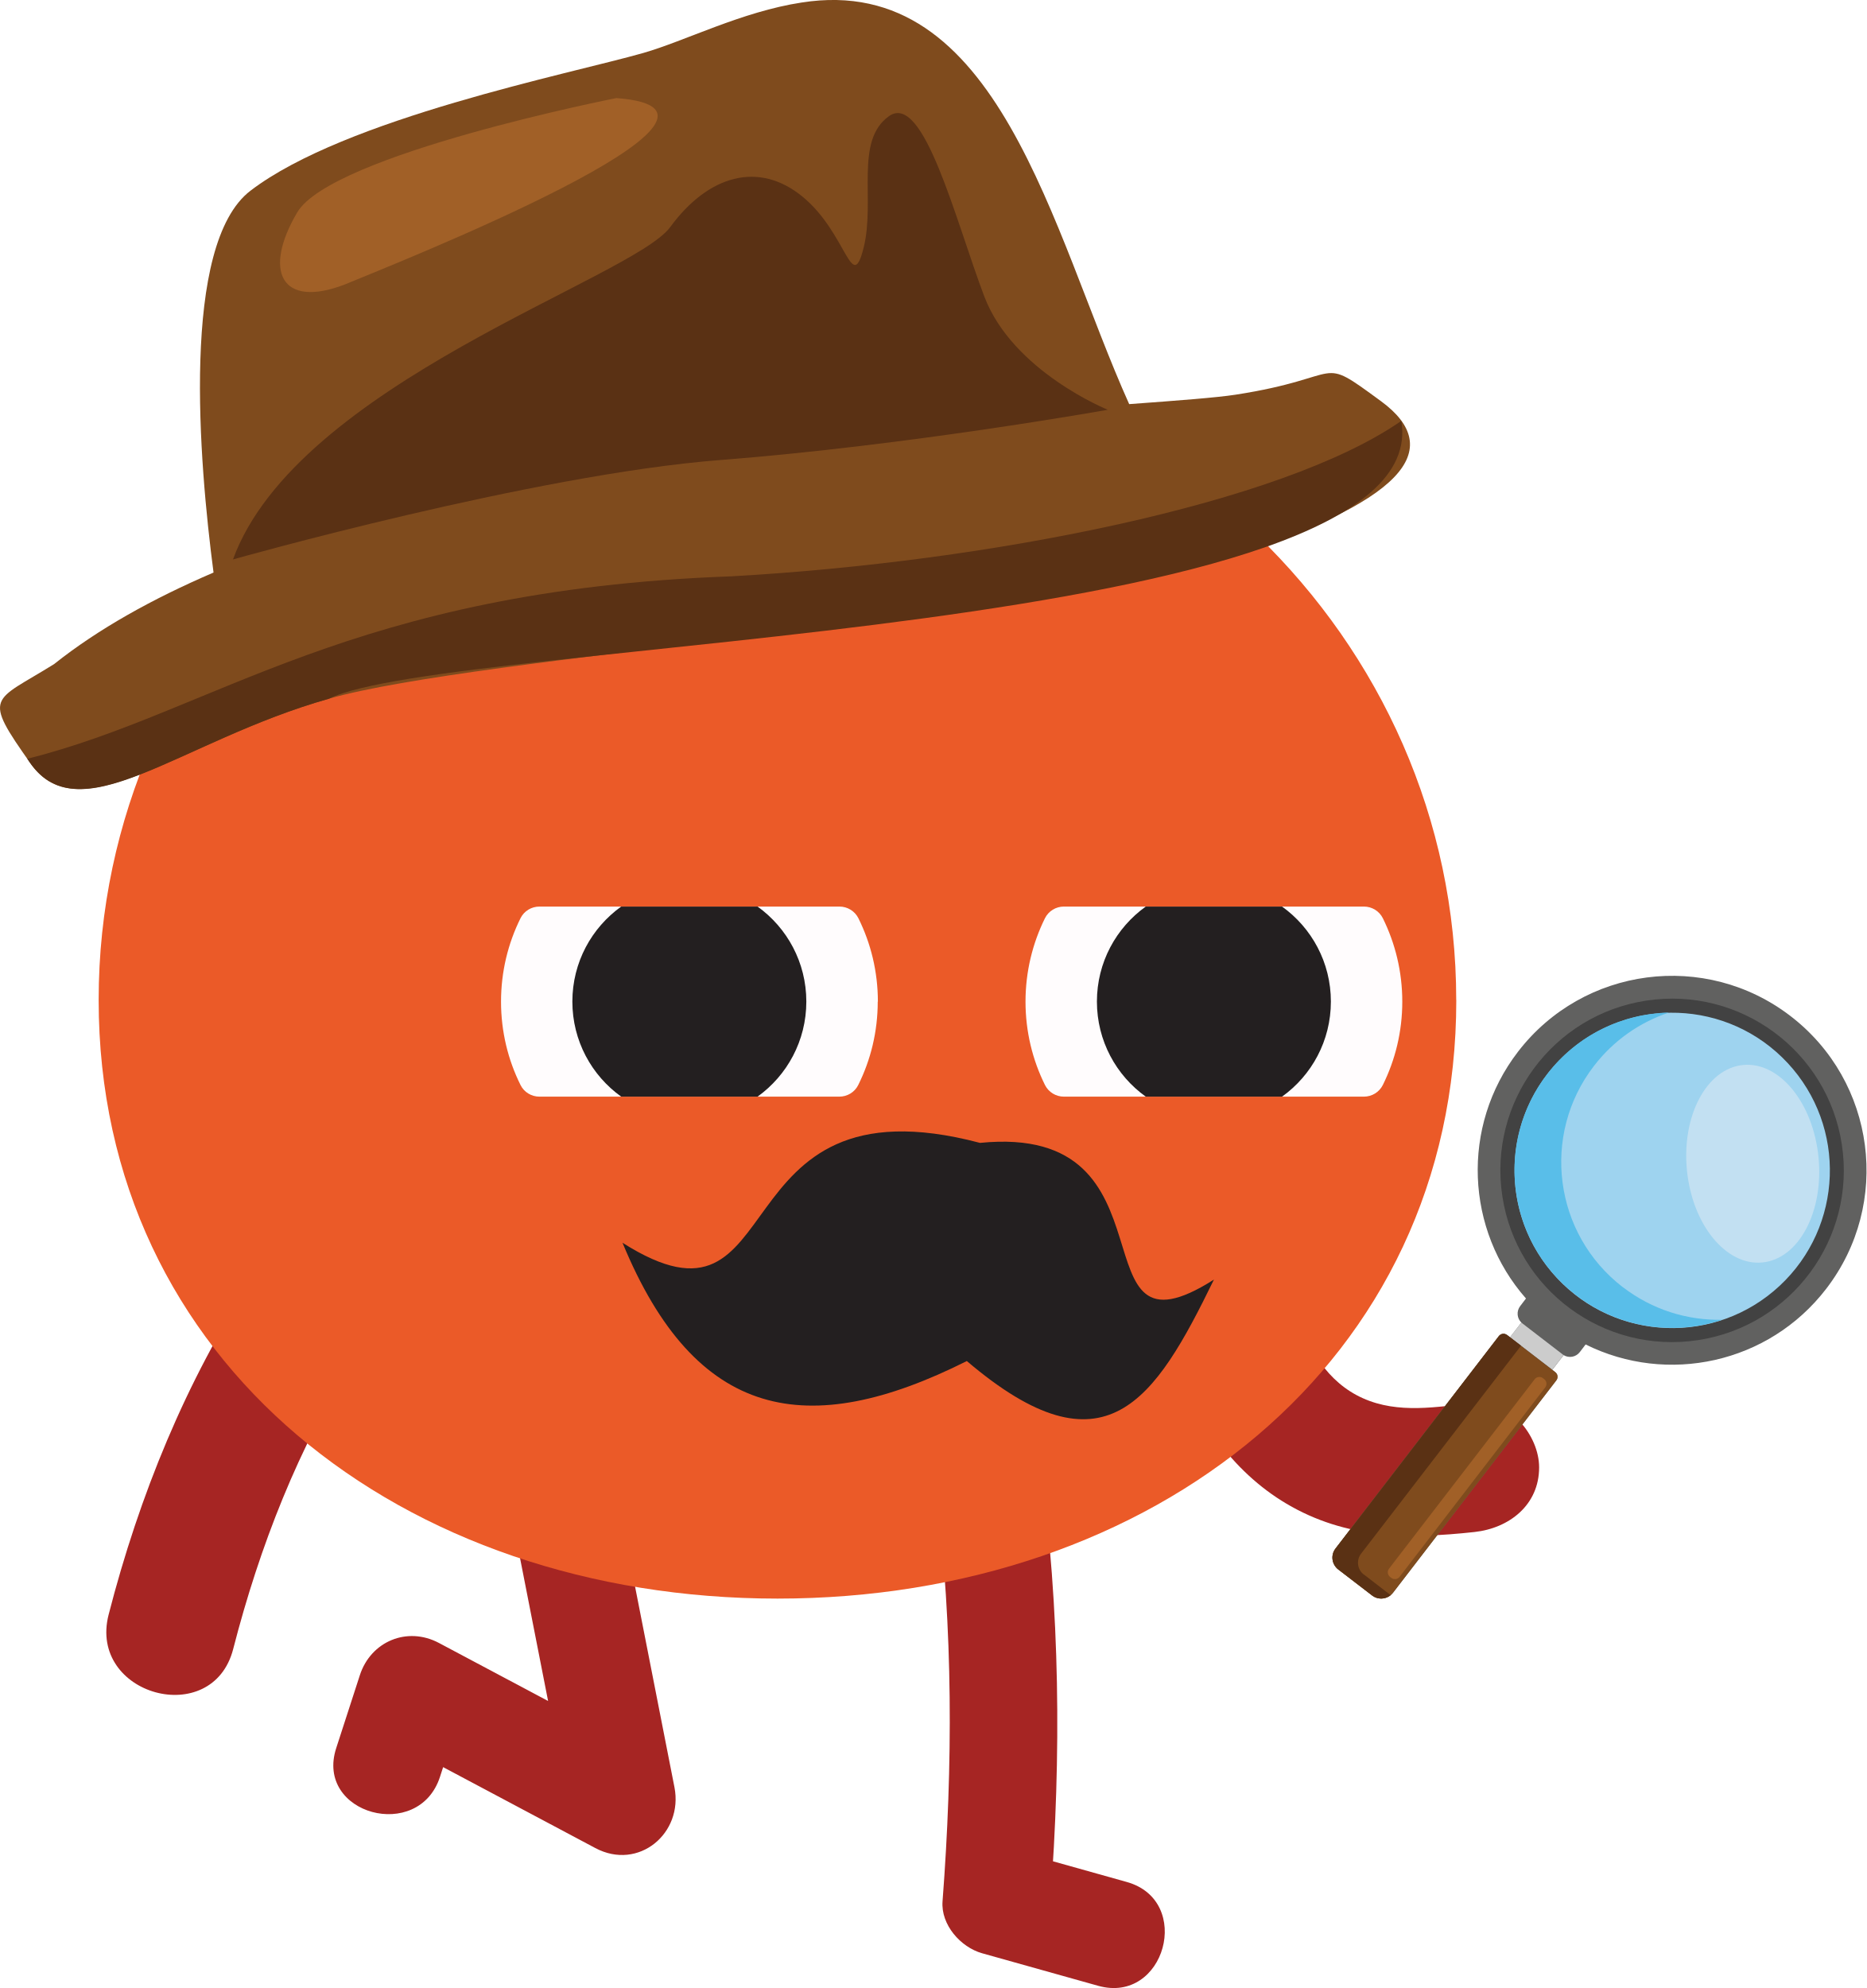
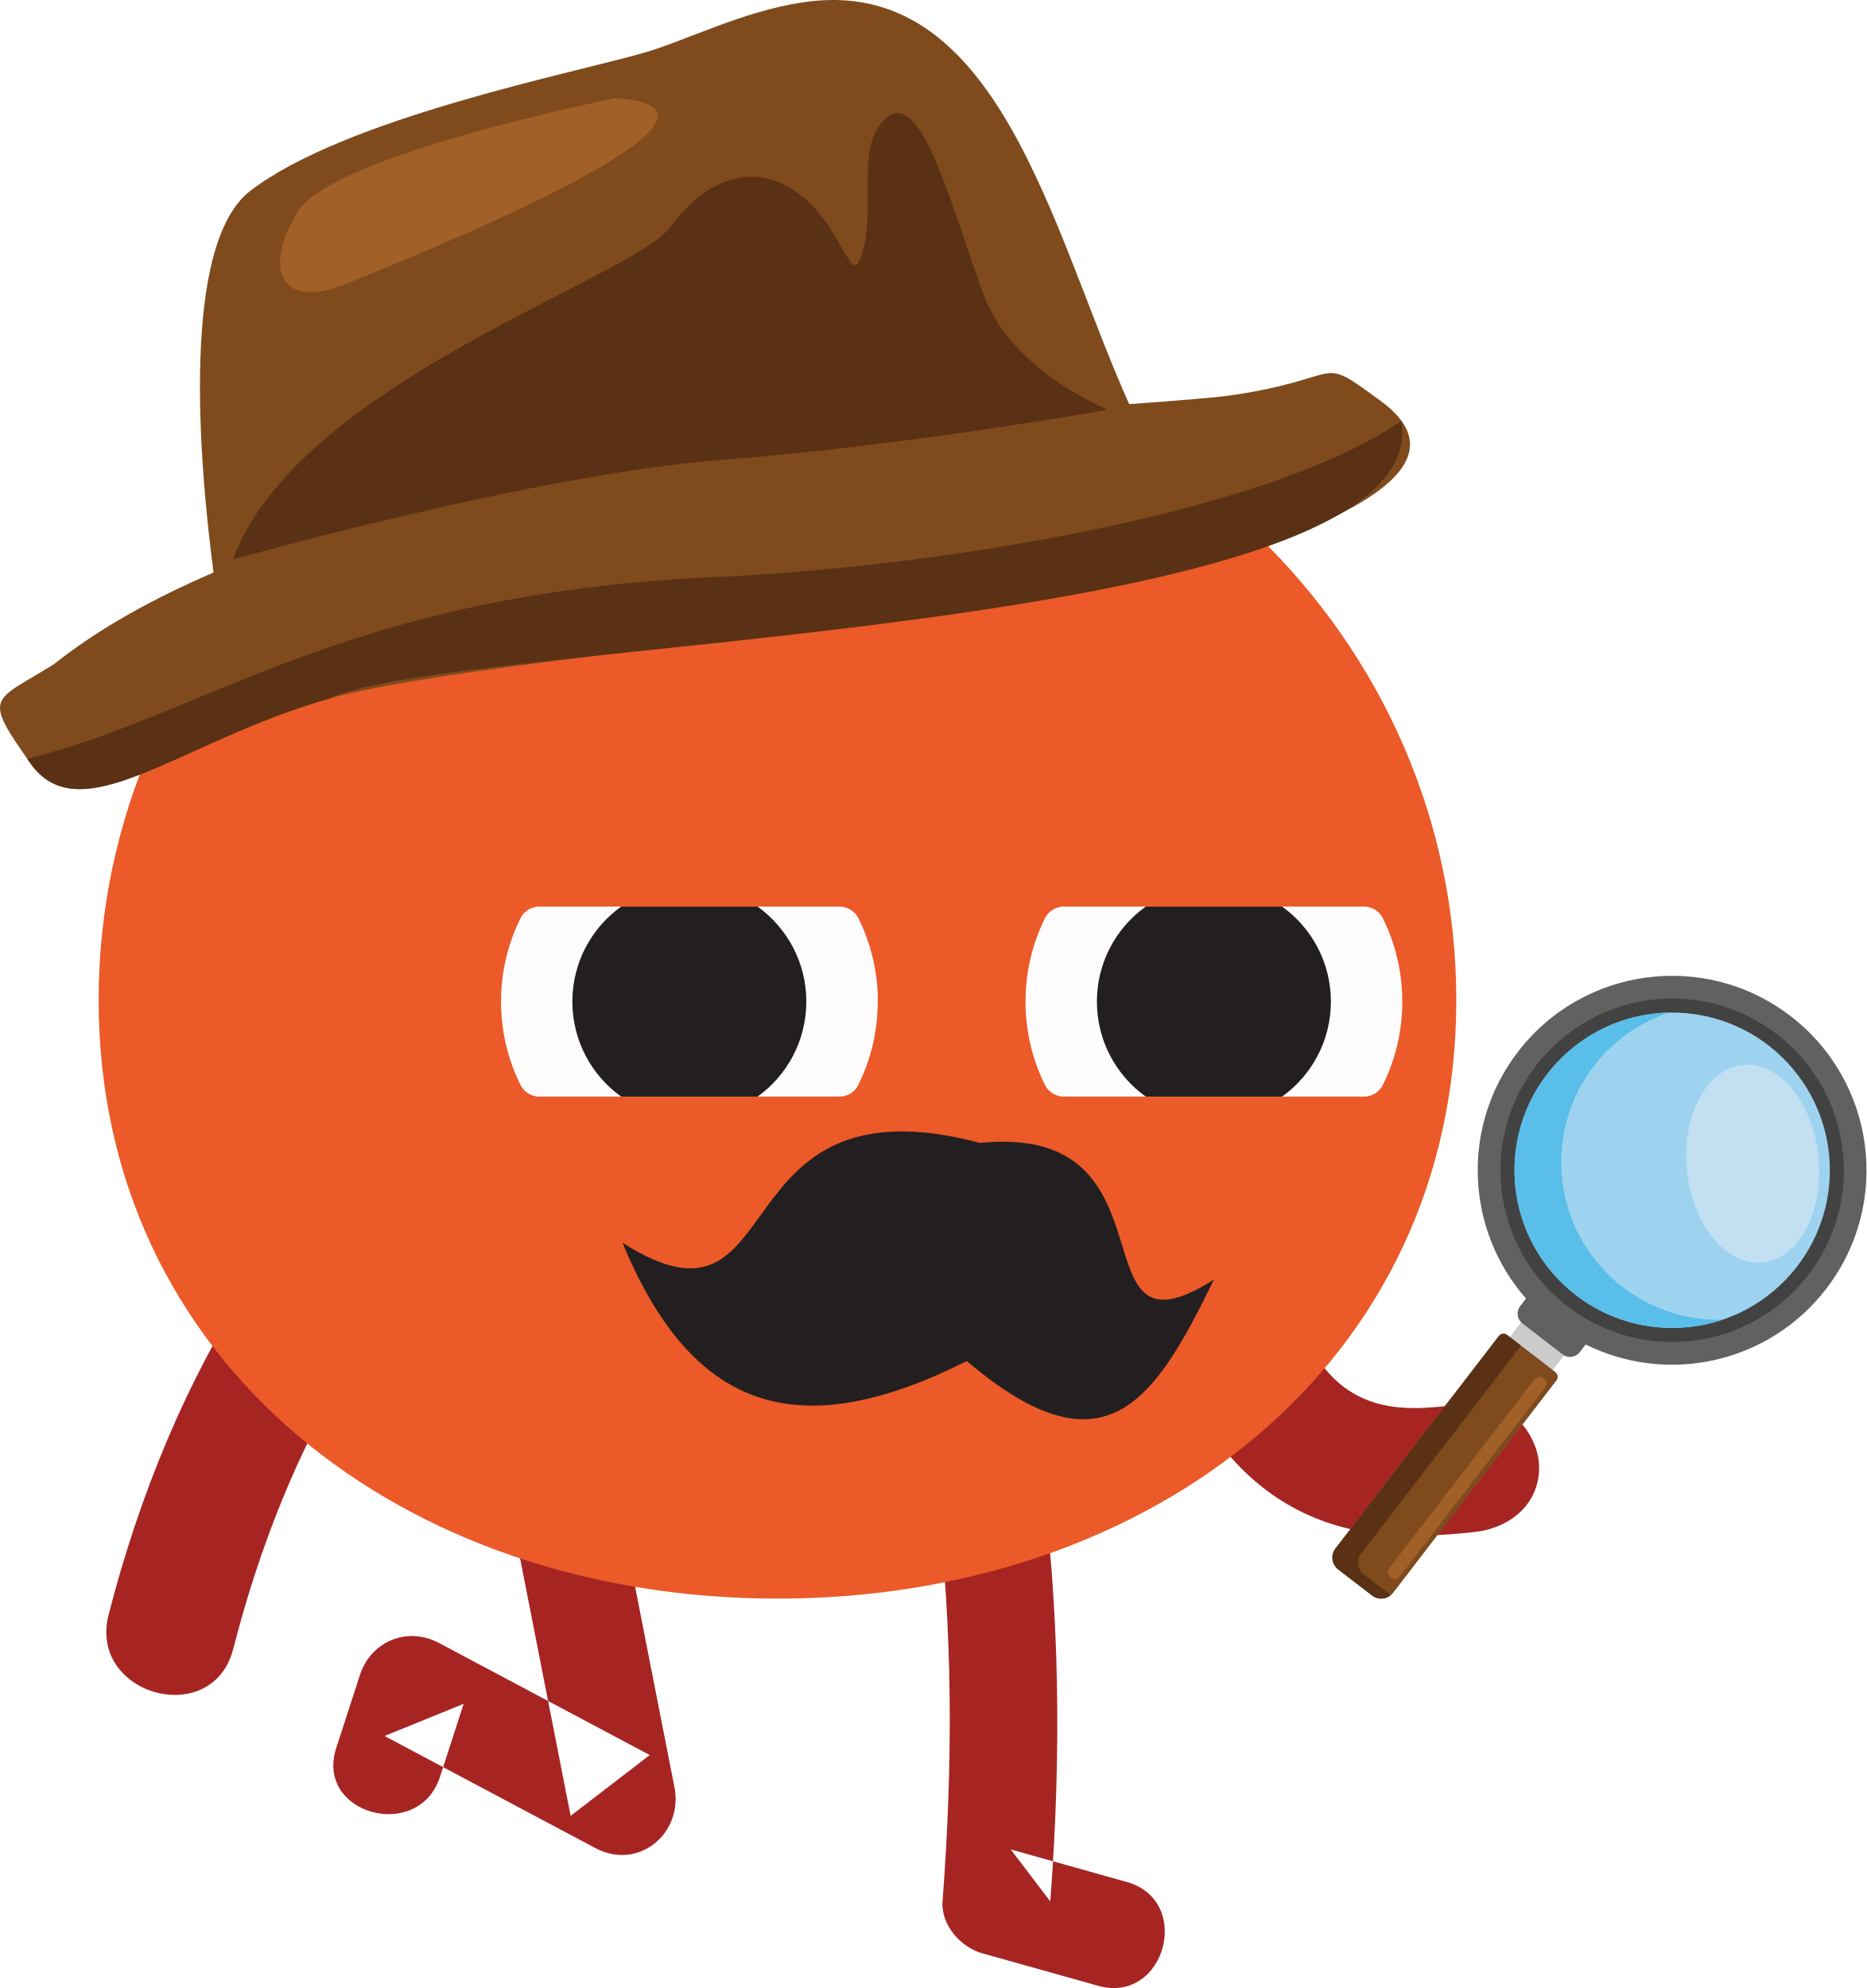
- <svg xmlns="http://www.w3.org/2000/svg" id="Calque_2" data-name="Calque 2" viewBox="0 0 271.33 288.96">
-   <defs>
-     <style>
-       .cls-1 {
-         fill: #a16027;
-       }
- 
-       .cls-2 {
-         fill: #231f20;
-       }
- 
-       .cls-3 {
-         fill: #ccc;
-       }
- 
-       .cls-4 {
-         fill: #9ed3ef;
-       }
- 
-       .cls-5 {
-         fill: #424242;
-       }
- 
-       .cls-6 {
-         fill: #eb5a28;
-       }
- 
-       .cls-7 {
-         fill: #7f4b1d;
-       }
- 
-       .cls-8 {
-         fill: #59bee9;
-       }
- 
-       .cls-9 {
-         fill: #fffcfd;
-       }
- 
-       .cls-10 {
-         fill: #a62523;
-       }
- 
-       .cls-11 {
-         fill: #5a3114;
-       }
- 
-       .cls-12 {
-         fill: #c2e0f2;
-       }
- 
-       .cls-13 {
-         fill: #616160;
-       }
-     </style>
-   </defs>
-   <g id="Calque_1-2" data-name="Calque 1">
-     <g>
-       <path class="cls-10" d="M63.96,258.26c1.15-3.54,2.29-7.07,3.44-10.61-3.83,1.56-7.66,3.12-11.5,4.68,10.21,5.43,20.43,10.86,30.64,16.29,6.28,3.34,12.81-2.14,11.5-8.84-3.46-17.61-6.91-35.21-10.37-52.82-1.94-9.88-17.03-5.69-15.09,4.16,3.46,17.61,6.91,35.21,10.37,52.82,3.83-2.95,7.66-5.89,11.5-8.84-10.21-5.43-20.43-10.86-30.64-16.29-4.6-2.45-9.9-.25-11.5,4.68-1.15,3.54-2.29,7.07-3.44,10.61-3.11,9.61,12,13.72,15.09,4.16h0Z" />
-       <path class="cls-10" d="M74.06,149.15c-31.09,19.1-49.35,50.84-58.27,85.54-3.01,11.71,15.1,16.71,18.11,4.99,7.7-29.94,22.68-57.75,49.64-74.31,10.28-6.32.86-22.57-9.48-16.22h0Z" />
-       <path class="cls-10" d="M214.35,203.9c-5.44.59-11.07,1.66-16.25-.67-5.08-2.27-8.28-7.34-9.31-12.66-.77-3.97-.56-6.92.94-10.6,2.25-5.52,7.19-9.43,11.57-13.22,9.16-7.92-4.17-21.15-13.28-13.28-6.91,5.97-13.01,12.35-16.24,21.08-2.59,7.01-2.68,14.99-.83,22.2,2.28,8.88,8.13,17.13,16.06,21.82,8.64,5.11,17.71,5.16,27.33,4.11,5.04-.55,9.39-3.92,9.39-9.39,0-4.65-4.32-9.95-9.39-9.39h0Z" />
-       <path class="cls-10" d="M120.38,160.05c16.76,36.28,19.65,76.93,16.63,116.31-.26,3.4,2.62,6.67,5.75,7.55,5.62,1.58,11.24,3.15,16.87,4.73,9.72,2.72,13.86-12.38,4.16-15.09-5.62-1.58-11.24-3.15-16.87-4.73l5.75,7.55c3.25-42.33-.8-85.32-18.77-124.21-1.77-3.84-7.31-4.8-10.71-2.81-3.94,2.3-4.59,6.86-2.81,10.71h0Z" />
-       <path class="cls-6" d="M211.69,145.36c0,52.73-44.18,87-98.67,87S14.34,198.09,14.34,145.36,58.52,49.89,113.01,49.89s98.67,42.74,98.67,95.47Z" />
-       <g>
-         <g>
-           <path class="cls-9" d="M203.84,145.59c0,4.36-1.02,8.47-2.83,12.12-.52,1.04-1.59,1.69-2.75,1.69h-43.61c-1.16,0-2.23-.65-2.75-1.69-1.81-3.65-2.83-7.77-2.83-12.12s1.02-8.47,2.83-12.13c.52-1.04,1.59-1.69,2.75-1.69h43.61c1.16,0,2.23.65,2.75,1.69,1.81,3.66,2.83,7.78,2.83,12.13Z" />
-           <path class="cls-2" d="M193.46,145.58c0,5.7-2.8,10.74-7.1,13.82h-19.81c-4.3-3.08-7.1-8.12-7.1-13.82s2.8-10.73,7.1-13.81h19.81c4.3,3.08,7.1,8.12,7.1,13.81Z" />
-         </g>
-         <g>
-           <path class="cls-9" d="M127.59,145.59c0,4.36-1.02,8.48-2.84,12.13-.52,1.04-1.59,1.68-2.74,1.68h-43.6c-1.16,0-2.23-.65-2.74-1.68-1.82-3.65-2.84-7.77-2.84-12.13s1.02-8.48,2.84-12.14c.52-1.04,1.59-1.68,2.75-1.68h43.6c1.16,0,2.23.65,2.75,1.68,1.82,3.66,2.84,7.78,2.84,12.14Z" />
-           <path class="cls-2" d="M117.21,145.58c0,5.7-2.8,10.74-7.09,13.82h-19.82c-4.3-3.08-7.1-8.12-7.1-13.82s2.8-10.73,7.1-13.81h19.82c4.29,3.08,7.09,8.12,7.09,13.81Z" />
-         </g>
-       </g>
-       <g>
-         <path id="path374672" class="cls-7" d="M116.51.37c-8.67,1.32-16.97,5.61-23,7.33-10.73,3.06-43.33,9.49-57.1,20.02-10.16,7.77-7.48,39.42-5.37,55.5-8.85,3.8-16.76,8.2-23.18,13.31-8.94,5.58-10.52,4.42-3.36,14.52,7.16,10.09,21.87-3.38,43.33-9.5,21.45-6.12,100.44-11.33,128.52-19.87,28.08-8.54,33.86-16.43,24.39-23.37-9.47-6.94-4.74-3.47-21.14-.94-2.72.42-8.24.84-15.46,1.37C152.85,33.65,145.2-4.16,116.51.37h0Z" />
-         <path id="path390627" class="cls-11" d="M203.69,61.18c-17.35,12.08-59.97,20.49-97.37,22.59-55.4,2-75.12,19.69-102.35,26.52,7.28,11.56,21.9-2.56,43.86-8.73,17.16-8.65,161.29-9.04,155.86-40.38Z" />
-         <path id="path394099" class="cls-11" d="M33.85,81.32s43.59-12.34,70.91-14.46c27.32-2.12,56.27-7.3,56.27-7.3,0,0-13.81-5.56-17.95-16.47-4.14-10.91-8.8-29.79-13.85-26.21-5.05,3.58-1.96,12.2-3.69,19.12-1.73,6.92-2.42-2.08-8.84-7.38-6.42-5.31-13.78-3.12-19.27,4.38-5.49,7.5-54.23,22.73-63.57,48.33h0Z" />
-         <path id="path394214" class="cls-1" d="M89.63,14.25s-41.44,8.16-46.43,16.63c-4.99,8.47-2.38,14.02,6.87,10.49,7.33-3.04,63.69-25.3,39.56-27.11h0Z" />
-       </g>
-       <path id="path381424" class="cls-2" d="M142.45,166.12c-38.54-10.19-26.98,30.37-51.96,14.52,10.64,25.8,26.88,28.81,50.05,17.19,20.1,17.1,27.33,5.79,35.92-11.84-20.81,13.23-4.37-22.83-34-19.87h0Z" />
-       <g>
-         <path class="cls-13" d="M202.49,231.51l23.74-30.87c.29-.38.22-.91-.16-1.2l-.43-.33,1.65-2.14c.78.47,1.8.29,2.36-.45l.84-1.1c11.85,5.9,26.6,2.8,34.97-8.09,9.52-12.37,7.2-30.12-5.17-39.63-12.37-9.52-30.12-7.2-39.63,5.17-8.37,10.89-7.58,25.94,1.16,35.87l-.84,1.1c-.57.74-.48,1.77.17,2.4l-1.65,2.14-.43-.33c-.38-.29-.91-.22-1.2.16l-23.74,30.87c-.73.95-.55,2.31.4,3.04l4.92,3.78c.95.73,2.31.55,3.04-.4Z" />
-         <path class="cls-3" d="M227.29,196.96c-.06-.04-.12-.07-.17-.12l-5.81-4.47c-.06-.04-.11-.09-.16-.14l-1.65,2.14,6.14,4.72,1.65-2.14Z" />
-         <path class="cls-7" d="M202.49,231.51l23.74-30.87c.29-.38.22-.91-.16-1.2l-.43-.33-6.14-4.72-.43-.33c-.38-.29-.91-.22-1.2.16l-23.74,30.87c-.73.95-.55,2.31.4,3.04l4.92,3.78c.95.73,2.31.55,3.04-.4Z" />
-         <path class="cls-11" d="M198.25,228.87c-.95-.73-1.13-2.09-.4-3.04l23.25-30.23-2.02-1.55c-.38-.29-.91-.22-1.2.16l-23.74,30.87c-.73.95-.55,2.31.4,3.04l4.92,3.78c.81.63,1.93.58,2.69-.04l-3.89-3Z" />
-         <circle class="cls-5" cx="243.07" cy="170.1" r="24.96" transform="translate(-22.76 38.37) rotate(-8.62)" />
-         <circle class="cls-4" cx="243.07" cy="170.1" r="22.92" transform="translate(-50.76 211.08) rotate(-42.92)" />
-         <path class="cls-8" d="M235.89,187.09c-10.03-7.72-11.91-22.11-4.2-32.14,2.89-3.76,6.71-6.37,10.9-7.77-6.7.14-13.29,3.21-17.69,8.94-7.72,10.03-5.84,24.43,4.2,32.14,6.28,4.83,14.26,5.9,21.25,3.57-5.04.11-10.14-1.43-14.45-4.74Z" />
-         <ellipse class="cls-12" cx="254.78" cy="169.14" rx="9.61" ry="14.42" transform="translate(-15.29 25.68) rotate(-5.6)" />
-         <rect class="cls-1" x="195.04" y="213.85" width="36.45" height="1.94" rx=".86" ry=".86" transform="translate(-87.03 252.94) rotate(-52.44)" />
-       </g>
-     </g>
+ <svg xmlns="http://www.w3.org/2000/svg" viewBox="0 0 271.33 288.96" preserveAspectRatio="xMidYMid meet">
+   <g fill="none" fill-rule="evenodd">
+     <path fill="#A62523" d="M63.96 258.26c1.15-3.54 2.29-7.07 3.44-10.61-3.83 1.56-7.66 3.12-11.5 4.68 10.21 5.43 20.43 10.86 30.64 16.29 6.28 3.34 12.81-2.14 11.5-8.84-3.46-17.61-6.91-35.21-10.37-52.82-1.94-9.88-17.03-5.69-15.09 4.16 3.46 17.61 6.91 35.21 10.37 52.82 3.83-2.95 7.66-5.89 11.5-8.84-10.21-5.43-20.43-10.86-30.64-16.29-4.6-2.45-9.9-.25-11.5 4.68-1.15 3.54-2.29 7.07-3.44 10.61-3.11 9.61 12 13.72 15.09 4.16z" />
+     <path fill="#A62523" d="M74.06 149.15c-31.09 19.1-49.35 50.84-58.27 85.54-3.01 11.71 15.1 16.71 18.11 4.99 7.7-29.94 22.68-57.75 49.64-74.31 10.28-6.32.86-22.57-9.48-16.22z" />
+     <path fill="#A62523" d="M214.35 203.9c-5.44.59-11.07 1.66-16.25-.67-5.08-2.27-8.28-7.34-9.31-12.66-.77-3.97-.56-6.92.94-10.6 2.25-5.52 7.19-9.43 11.57-13.22 9.16-7.92-4.17-21.15-13.28-13.28-6.91 5.97-13.01 12.35-16.24 21.08-2.59 7.01-2.68 14.99-.83 22.2 2.28 8.88 8.13 17.13 16.06 21.82 8.64 5.11 17.71 5.16 27.33 4.11 5.04-.55 9.39-3.92 9.39-9.39 0-4.65-4.32-9.95-9.39-9.39z" />
+     <path fill="#A62523" d="M120.38 160.05c16.76 36.28 19.65 76.93 16.63 116.31-.26 3.4 2.62 6.67 5.75 7.55 5.62 1.58 11.24 3.15 16.87 4.73 9.72 2.72 13.86-12.38 4.16-15.09-5.62-1.58-11.24-3.15-16.87-4.73l5.75 7.55c3.25-42.33-.8-85.32-18.77-124.21-1.77-3.84-7.31-4.8-10.71-2.81-3.94 2.3-4.59 6.86-2.81 10.71z" />
+     <path fill="#EB5A28" d="M211.69 145.36c0 52.73-44.18 87-98.67 87s-98.68-34.27-98.68-87 44.18-95.47 98.68-95.47 98.67 42.74 98.67 95.47z" />
+     <path fill="#FFFCFD" d="M203.84 145.59c0 4.36-1.02 8.47-2.83 12.12-.52 1.04-1.59 1.69-2.75 1.69h-43.61c-1.16 0-2.23-.65-2.75-1.69-1.81-3.65-2.83-7.77-2.83-12.12s1.02-8.47 2.83-12.13c.52-1.04 1.59-1.69 2.75-1.69h43.61c1.16 0 2.23.65 2.75 1.69 1.81 3.66 2.83 7.78 2.83 12.13z" />
+     <path fill="#231F20" d="M193.46 145.58c0 5.7-2.8 10.74-7.1 13.82h-19.81c-4.3-3.08-7.1-8.12-7.1-13.82s2.8-10.73 7.1-13.81h19.81c4.3 3.08 7.1 8.12 7.1 13.81z" />
+     <path fill="#FFFCFD" d="M127.59 145.59c0 4.36-1.02 8.48-2.84 12.13-.52 1.04-1.59 1.68-2.74 1.68h-43.6c-1.16 0-2.23-.65-2.74-1.68-1.82-3.65-2.84-7.77-2.84-12.13s1.02-8.48 2.84-12.14c.52-1.04 1.59-1.68 2.75-1.68h43.6c1.16 0 2.23.65 2.75 1.68 1.82 3.66 2.84 7.78 2.84 12.14z" />
+     <path fill="#231F20" d="M117.21 145.58c0 5.7-2.8 10.74-7.09 13.82h-19.82c-4.3-3.08-7.1-8.12-7.1-13.82s2.8-10.73 7.1-13.81h19.82c4.29 3.08 7.09 8.12 7.09 13.81z" />
+     <path fill="#7F4B1D" d="M116.51.37c-8.67 1.32-16.97 5.61-23 7.33-10.73 3.06-43.33 9.49-57.1 20.02-10.16 7.77-7.48 39.42-5.37 55.5-8.85 3.8-16.76 8.2-23.18 13.31-8.94 5.58-10.52 4.42-3.36 14.52 7.16 10.09 21.87-3.38 43.33-9.5 21.45-6.12 100.44-11.33 128.52-19.87 28.08-8.54 33.86-16.43 24.39-23.37-9.47-6.94-4.74-3.47-21.14-.94-2.72.42-8.24.84-15.46 1.37C152.85 33.65 145.2-4.16 116.51.37z" />
+     <path fill="#5A3114" d="M203.69 61.18c-17.35 12.08-59.97 20.49-97.37 22.59-55.4 2-75.12 19.69-102.35 26.52 7.28 11.56 21.9-2.56 43.86-8.73 17.16-8.65 161.29-9.04 155.86-40.38z" />
+     <path fill="#5A3114" d="M33.85 81.32s43.59-12.34 70.91-14.46c27.32-2.12 56.27-7.3 56.27-7.3 0 0-13.81-5.56-17.95-16.47-4.14-10.91-8.8-29.79-13.85-26.21-5.05 3.58-1.96 12.2-3.69 19.12-1.73 6.92-2.42-2.08-8.84-7.38-6.42-5.31-13.78-3.12-19.27 4.38-5.49 7.5-54.23 22.73-63.57 48.33z" />
+     <path fill="#A16027" d="M89.63 14.25s-41.44 8.16-46.43 16.63c-4.99 8.47-2.38 14.02 6.87 10.49 7.33-3.04 63.69-25.3 39.56-27.11z" />
+     <path fill="#231F20" d="M142.45 166.12c-38.54-10.19-26.98 30.37-51.96 14.52 10.64 25.8 26.88 28.81 50.05 17.19 20.1 17.1 27.33 5.79 35.92-11.84-20.81 13.23-4.37-22.83-34-19.87z" />
+     <path fill="#616160" d="M202.49 231.51l23.74-30.87c.29-.38.22-.91-.16-1.2l-.43-.33 1.65-2.14c.78.47 1.8.29 2.36-.45l.84-1.1c11.85 5.9 26.6 2.8 34.97-8.09 9.52-12.37 7.2-30.12-5.17-39.63-12.37-9.52-30.12-7.2-39.63 5.17-8.37 10.89-7.58 25.94 1.16 35.87l-.84 1.1c-.57.74-.48 1.77.17 2.4l-1.65 2.14-.43-.33c-.38-.29-.91-.22-1.2.16l-23.74 30.87c-.73.95-.55 2.31.4 3.04l4.92 3.78c.95.73 2.31.55 3.04-.4z" />
+     <path fill="#CCC" d="M227.29 196.96c-.06-.04-.12-.07-.17-.12l-5.81-4.47c-.06-.04-.11-.09-.16-.14l-1.65 2.14 6.14 4.72 1.65-2.14z" />
+     <path fill="#7F4B1D" d="M202.49 231.51l23.74-30.87c.29-.38.22-.91-.16-1.2l-.43-.33-6.14-4.72-.43-.33c-.38-.29-.91-.22-1.2.16l-23.74 30.87c-.73.95-.55 2.31.4 3.04l4.92 3.78c.95.73 2.31.55 3.04-.4z" />
+     <path fill="#5A3114" d="M198.25 228.87c-.95-.73-1.13-2.09-.4-3.04l23.25-30.23-2.02-1.55c-.38-.29-.91-.22-1.2.16l-23.74 30.87c-.73.95-.55 2.31.4 3.04l4.92 3.78c.81.63 1.93.58 2.69-.04l-3.89-3z" />
+     <circle fill="#424242" cx="243.07" cy="170.1" r="24.96" transform="rotate(-8.62 243.07 170.1)" />
+     <circle fill="#9ED3EF" cx="243.07" cy="170.1" r="22.92" transform="rotate(-42.92 243.07 170.1)" />
+     <path fill="#59BEE9" d="M235.89 187.09c-10.03-7.72-11.91-22.11-4.2-32.14 2.89-3.76 6.71-6.37 10.9-7.77-6.7.14-13.29 3.21-17.69 8.94-7.72 10.03-5.84 24.43 4.2 32.14 6.28 4.83 14.26 5.9 21.25 3.57-5.04.11-10.14-1.43-14.45-4.74z" />
+     <ellipse fill="#C2E0F2" cx="254.78" cy="169.14" rx="9.61" ry="14.42" transform="rotate(-5.6 254.78 169.14)" />
+     <rect fill="#A16027" x="195.04" y="213.85" width="36.45" height="1.94" rx=".86" ry=".86" transform="rotate(-52.44 213.265 214.82)" />
  </g>
</svg>
